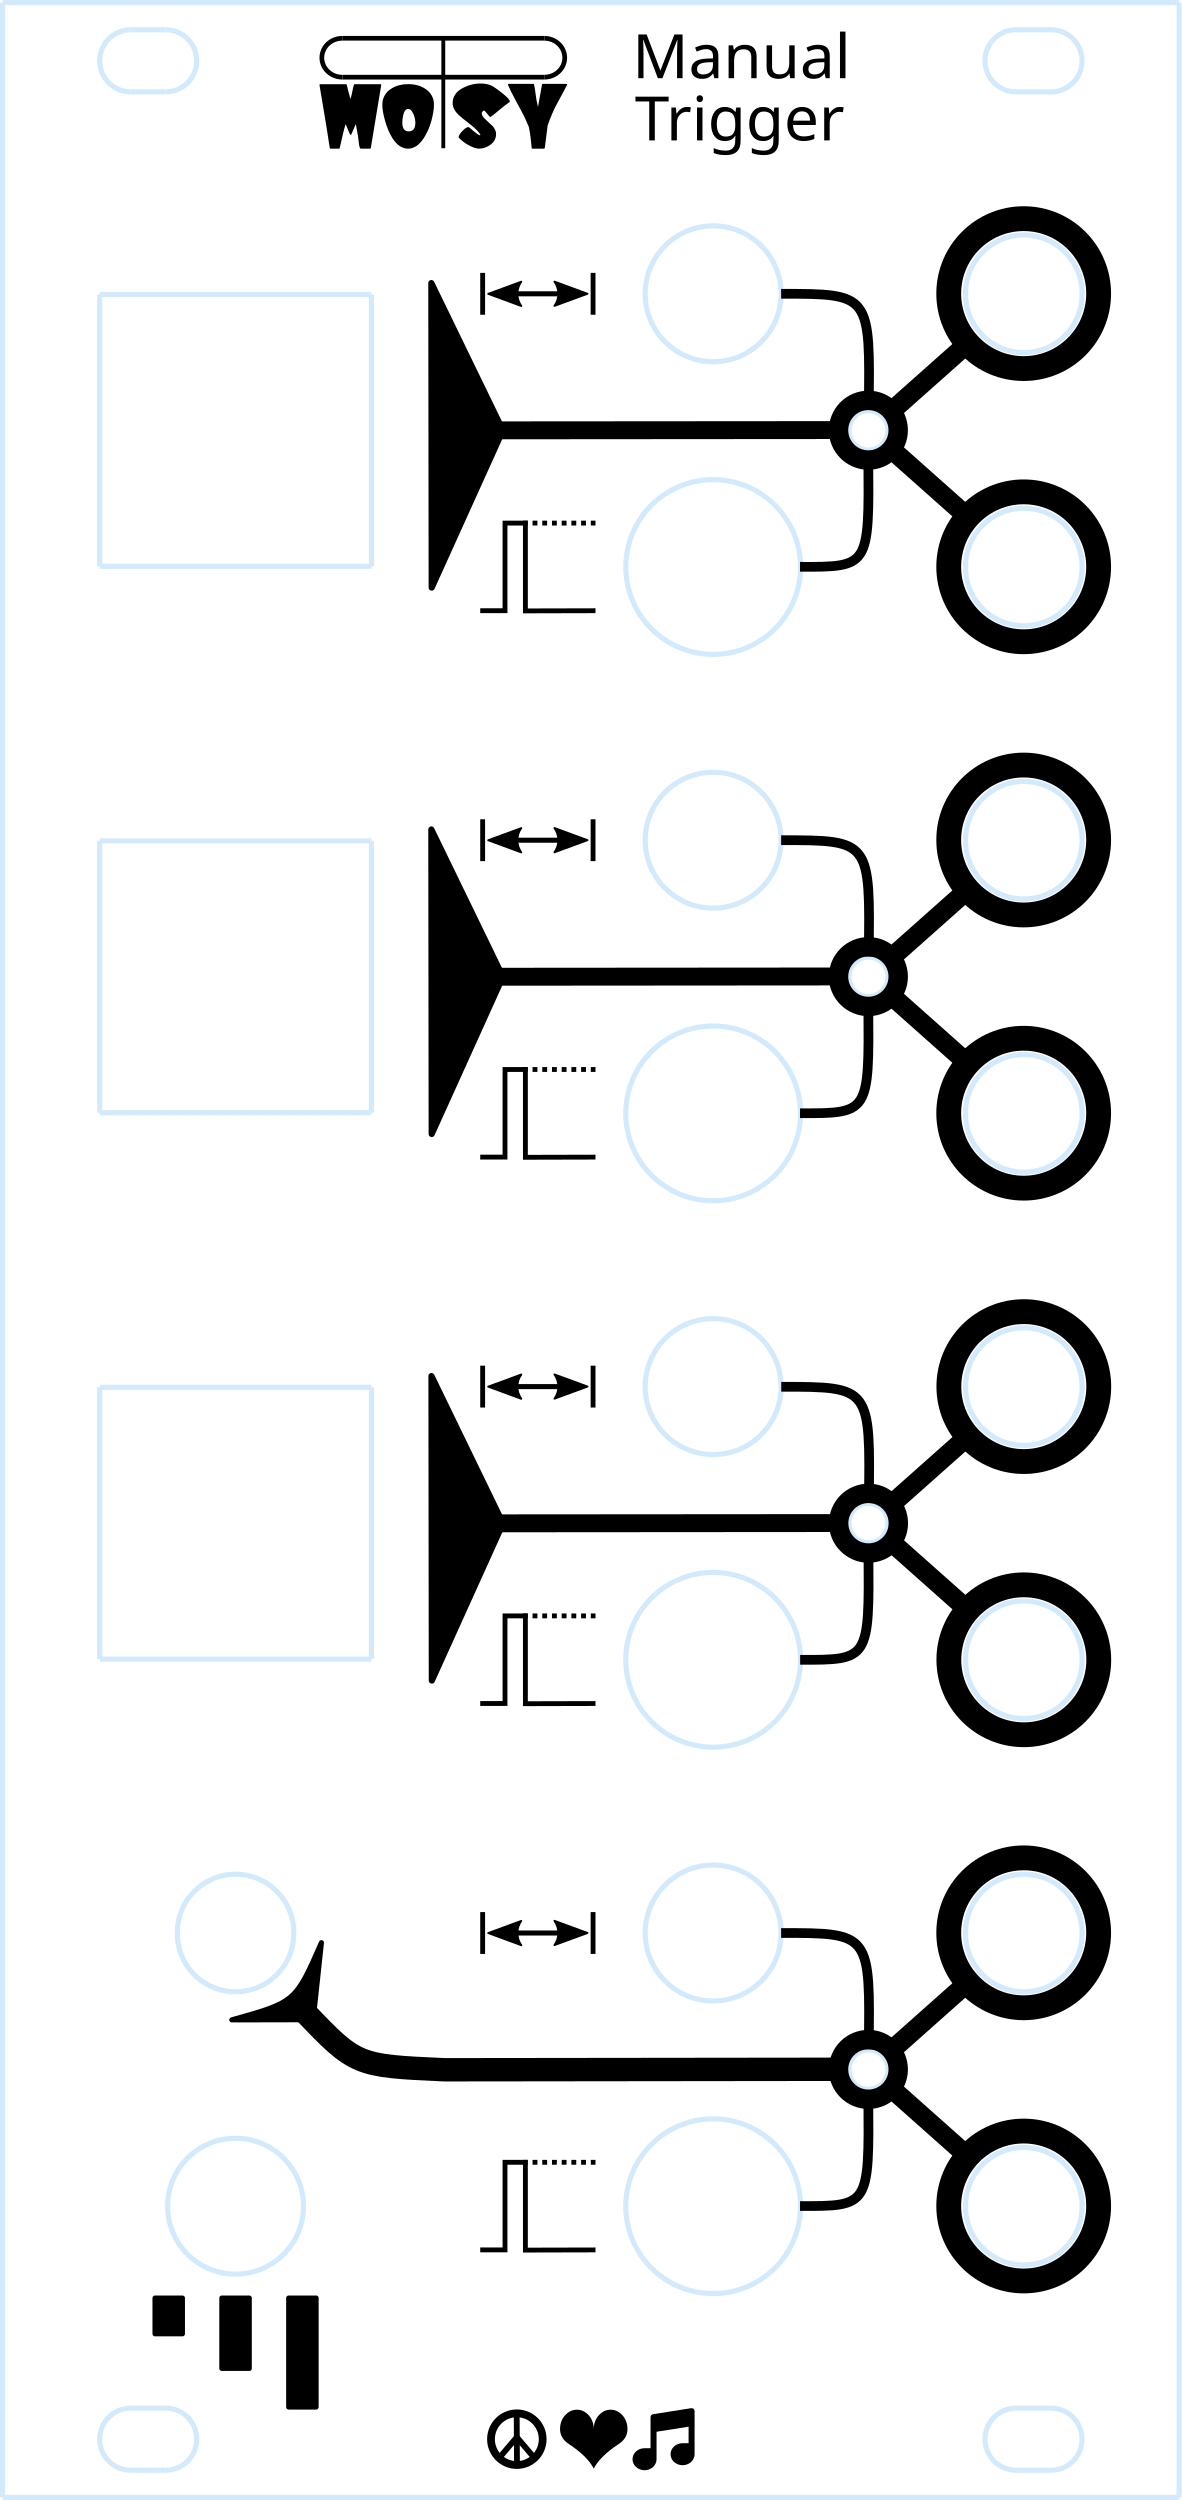
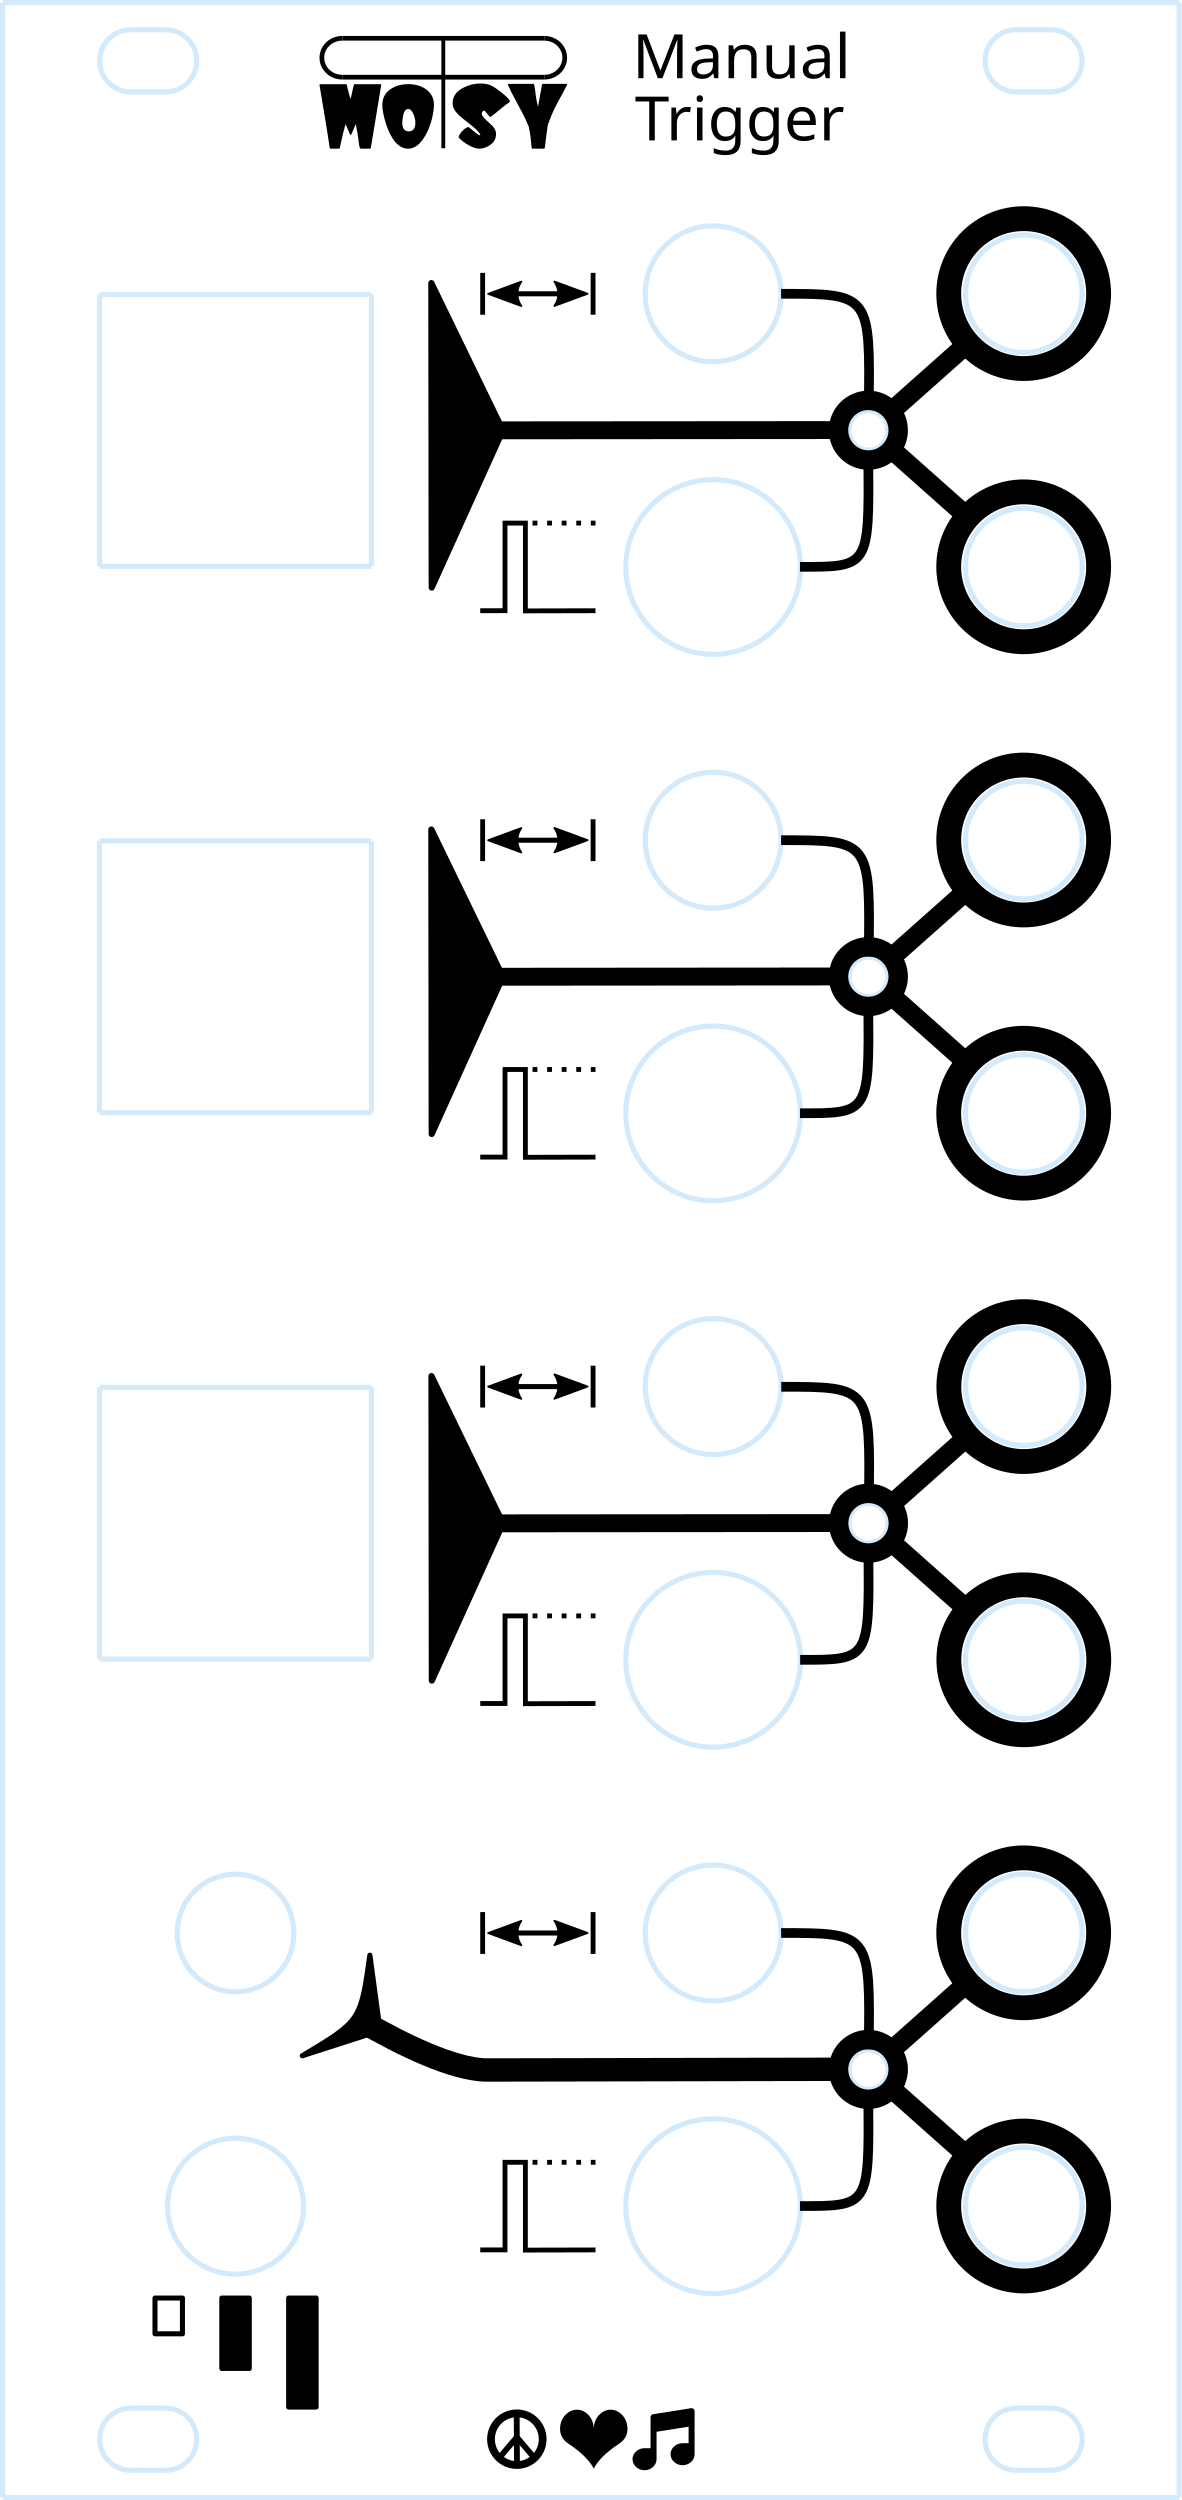
<svg xmlns="http://www.w3.org/2000/svg" viewBox="0 0 230.039 486.669" width="230.039" height="486.669" version="1.1" id="svg132">
  <defs id="defs14">
    <marker style="overflow:visible;" id="marker2998" refX="0.0" refY="0.0" orient="auto">
      <path transform="scale(0.6) rotate(180) translate(0,0)" d="M 8.719,4.034 L -2.207,0.016 L 8.719,-4.002 C 6.973,-1.63 6.983,1.616 8.719,4.034 z " style="fill-rule:evenodd;stroke-width:0.625;stroke-linejoin:round;stroke:#000000;stroke-opacity:1;fill:#000000;fill-opacity:1" id="path2996" />
    </marker>
    <marker style="overflow:visible" id="marker2988" refX="0.0" refY="0.0" orient="auto">
      <path transform="scale(0.6) translate(0,0)" d="M 8.719,4.034 L -2.207,0.016 L 8.719,-4.002 C 6.973,-1.63 6.983,1.616 8.719,4.034 z " style="fill-rule:evenodd;stroke-width:0.625;stroke-linejoin:round;stroke:#000000;stroke-opacity:1;fill:#000000;fill-opacity:1" id="path2986" />
    </marker>
    <marker style="overflow:visible;" id="marker2868" refX="0.0" refY="0.0" orient="auto">
      <path transform="scale(0.6) rotate(180) translate(0,0)" d="M 8.719,4.034 L -2.207,0.016 L 8.719,-4.002 C 6.973,-1.63 6.983,1.616 8.719,4.034 z " style="fill-rule:evenodd;stroke-width:0.625;stroke-linejoin:round;stroke:#000000;stroke-opacity:1;fill:#000000;fill-opacity:1" id="path2866" />
    </marker>
    <marker style="overflow:visible" id="marker2858" refX="0.0" refY="0.0" orient="auto">
      <path transform="scale(0.6) translate(0,0)" d="M 8.719,4.034 L -2.207,0.016 L 8.719,-4.002 C 6.973,-1.63 6.983,1.616 8.719,4.034 z " style="fill-rule:evenodd;stroke-width:0.625;stroke-linejoin:round;stroke:#000000;stroke-opacity:1;fill:#000000;fill-opacity:1" id="path2856" />
    </marker>
    <marker style="overflow:visible;" id="marker2758" refX="0.0" refY="0.0" orient="auto">
      <path transform="scale(0.6) rotate(180) translate(0,0)" d="M 8.719,4.034 L -2.207,0.016 L 8.719,-4.002 C 6.973,-1.63 6.983,1.616 8.719,4.034 z " style="fill-rule:evenodd;stroke-width:0.625;stroke-linejoin:round;stroke:#000000;stroke-opacity:1;fill:#000000;fill-opacity:1" id="path2756" />
    </marker>
    <marker style="overflow:visible" id="marker2748" refX="0.0" refY="0.0" orient="auto">
      <path transform="scale(0.6) translate(0,0)" d="M 8.719,4.034 L -2.207,0.016 L 8.719,-4.002 C 6.973,-1.63 6.983,1.616 8.719,4.034 z " style="fill-rule:evenodd;stroke-width:0.625;stroke-linejoin:round;stroke:#000000;stroke-opacity:1;fill:#000000;fill-opacity:1" id="path2746" />
    </marker>
    <marker style="overflow:visible;" id="Arrow2Mend" refX="0.0" refY="0.0" orient="auto">
      <path transform="scale(0.6) rotate(180) translate(0,0)" d="M 8.719,4.034 L -2.207,0.016 L 8.719,-4.002 C 6.973,-1.63 6.983,1.616 8.719,4.034 z " style="fill-rule:evenodd;stroke-width:0.625;stroke-linejoin:round;stroke:#000000;stroke-opacity:1;fill:#000000;fill-opacity:1" id="path2169" />
    </marker>
    <marker style="overflow:visible" id="Arrow2Mstart" refX="0.0" refY="0.0" orient="auto">
      <path transform="scale(0.6) translate(0,0)" d="M 8.719,4.034 L -2.207,0.016 L 8.719,-4.002 C 6.973,-1.63 6.983,1.616 8.719,4.034 z " style="fill-rule:evenodd;stroke-width:0.625;stroke-linejoin:round;stroke:#000000;stroke-opacity:1;fill:#000000;fill-opacity:1" id="path2166" />
    </marker>
    <marker style="overflow:visible;" id="Arrow1Lend" refX="0.0" refY="0.0" orient="auto">
      <path transform="scale(0.8) rotate(180) translate(12.5,0)" style="fill-rule:evenodd;stroke:#000000;stroke-width:1pt;stroke-opacity:1;fill:#000000;fill-opacity:1" d="M 0.0,0.0 L 5.0,-5.0 L -12.5,0.0 L 5.0,5.0 L 0.0,0.0 z " id="path2145" />
    </marker>
    <marker style="overflow:visible" id="Arrow2Lstart" refX="0.0" refY="0.0" orient="auto">
      <path transform="scale(1.1) translate(1,0)" d="M 8.719,4.034 L -2.207,0.016 L 8.719,-4.002 C 6.973,-1.63 6.983,1.616 8.719,4.034 z " style="fill-rule:evenodd;stroke-width:0.625;stroke-linejoin:round;stroke:#000000;stroke-opacity:1;fill:#000000;fill-opacity:1" id="path2160" />
    </marker>
    <marker id="DistanceX" orient="auto" refX="0" refY="0" style="overflow:visible">
      <path d="M 3,-3 -3,3 M 0,-5 V 5" style="stroke:#000000;stroke-width:0.5" id="path2" />
    </marker>
    <pattern id="Hatch" patternUnits="userSpaceOnUse" width="8" height="8" x="0" y="0">
      <path d="M8 4 l-4,4" stroke="#000000" stroke-width="0.25" linecap="square" id="path5" />
      <path d="M6 2 l-4,4" stroke="#000000" stroke-width="0.25" linecap="square" id="path7" />
      <path d="M4 0 l-4,4" stroke="#000000" stroke-width="0.25" linecap="square" id="path9" />
    </pattern>
    <symbol id="*MODEL_SPACE" />
    <symbol id="*PAPER_SPACE" />
  </defs>
  <g id="g128" transform="translate(0.5,-636.3504)" style="display:inline">
    <path d="M 0,1122.52 H 229.039" style="fill:none;stroke:#d2eafc;stroke-opacity:1" id="path20" />
    <path d="M 229.039,1122.52 V 636.85" style="fill:none;stroke:#d2eafc;stroke-opacity:1" id="path22" />
    <path d="M 229.039,636.85 H 0" style="fill:none;stroke:#d2eafc;stroke-opacity:1" id="path24" />
    <path d="M 0,636.85 V 1122.52" style="fill:none;stroke:#d2eafc;stroke-opacity:1" id="path26" />
    <g id="g3407">
      <path d="m 24.945,1105.134 a 6.047,6.047 0 0 0 0,12.094" style="fill:none;stroke:#d2eafc;stroke-opacity:1" id="path28" />
      <path d="m 24.945,1117.228 h 6.803" style="fill:none;stroke:#d2eafc;stroke-opacity:1" id="path30" />
      <path d="m 31.748,1117.228 a 6.047,6.047 0 0 0 0,-12.094" style="fill:none;stroke:#d2eafc;stroke-opacity:1" id="path32" />
      <path d="m 24.945,1105.134 h 6.803" style="fill:none;stroke:#d2eafc;stroke-opacity:1" id="path34" />
    </g>
    <g id="g3395">
      <path d="m 197.291,642.142 a 6.047,6.047 0 0 0 0,12.094" style="fill:none;stroke:#d2eafc;stroke-opacity:1" id="path36" />
      <path d="m 197.291,654.236 h 6.803" style="fill:none;stroke:#d2eafc;stroke-opacity:1" id="path38" />
      <path d="m 204.094,654.236 a 6.047,6.047 0 0 0 0,-12.094" style="fill:none;stroke:#d2eafc;stroke-opacity:1" id="path40" />
      <path d="m 197.291,642.142 h 6.803" style="fill:none;stroke:#d2eafc;stroke-opacity:1" id="path42" />
    </g>
    <g id="g3401">
      <path d="m 197.291,1105.134 a 6.047,6.047 0 0 0 0,12.094" style="fill:none;stroke:#d2eafc;stroke-opacity:1" id="path44" />
      <path d="m 197.291,1117.228 h 6.803" style="fill:none;stroke:#d2eafc;stroke-opacity:1" id="path46" />
      <path d="m 204.094,1117.228 a 6.047,6.047 0 0 0 0,-12.094" style="fill:none;stroke:#d2eafc;stroke-opacity:1" id="path48" />
      <path d="m 197.291,1105.134 h 6.803" style="fill:none;stroke:#d2eafc;stroke-opacity:1" id="path50" />
    </g>
    <g id="g3389">
      <path d="m 24.945,642.142 a 6.047,6.047 0 0 0 0,12.094" style="fill:none;stroke:#d2eafc;stroke-opacity:1" id="path52" />
      <path d="m 24.945,654.236 h 6.803" style="fill:none;stroke:#d2eafc;stroke-opacity:1" id="path54" />
      <path d="m 31.748,654.236 a 6.047,6.047 0 0 0 0,-12.094" style="fill:none;stroke:#d2eafc;stroke-opacity:1" id="path56" />
      <path d="m 24.945,642.142 h 6.803" style="fill:none;stroke:#d2eafc;stroke-opacity:1" id="path58" />
    </g>
    <g id="g1855" style="stroke:#d2eafc;stroke-opacity:1">
      <path d="M 18.898,693.679 H 71.811" style="fill:none;stroke:#d2eafc;stroke-opacity:1" id="path60" />
      <path d="m 71.811,693.679 v 52.912" style="fill:none;stroke:#d2eafc;stroke-opacity:1" id="path62" />
      <path d="M 71.811,746.592 H 18.898" style="fill:none;stroke:#d2eafc;stroke-opacity:1" id="path64" />
      <path d="M 18.898,746.592 V 693.679" style="fill:none;stroke:#d2eafc;stroke-opacity:1" id="path66" />
    </g>
    <g id="g1861" style="stroke:#d2eafc;stroke-opacity:1">
      <path d="M 18.898,800.045 H 71.811" style="fill:none;stroke:#d2eafc;stroke-opacity:1" id="path68" />
      <path d="m 71.811,800.045 v 52.913" style="fill:none;stroke:#d2eafc;stroke-opacity:1" id="path70" />
      <path d="M 71.811,852.958 H 18.898" style="fill:none;stroke:#d2eafc;stroke-opacity:1" id="path72" />
      <path d="M 18.898,852.958 V 800.045" style="fill:none;stroke:#d2eafc;stroke-opacity:1" id="path74" />
    </g>
    <g id="g1867" style="stroke:#d2eafc;stroke-opacity:1">
      <path d="M 18.898,906.412 H 71.811" style="fill:none;stroke:#d2eafc;stroke-opacity:1" id="path76" />
      <path d="m 71.811,906.412 v 52.913" style="fill:none;stroke:#d2eafc;stroke-opacity:1" id="path78" />
      <path d="M 71.811,959.325 H 18.898" style="fill:none;stroke:#d2eafc;stroke-opacity:1" id="path80" />
      <path d="M 18.898,959.325 V 906.412" style="fill:none;stroke:#d2eafc;stroke-opacity:1" id="path82" />
    </g>
    <path d="m 210.142,693.543 a 11.339,11.339 0 1 0 -22.677,0 11.339,11.339 0 1 0 22.677,0 z" style="fill:none;stroke:#d2eafc;stroke-opacity:1" id="path84" />
    <path d="m 210.142,746.727 a 11.339,11.339 0 1 0 -22.677,0 11.339,11.339 0 1 0 22.677,0 z" style="fill:none;stroke:#d2eafc;stroke-opacity:1" id="path86" />
    <path d="m 210.142,799.91 a 11.339,11.339 0 1 0 -22.677,0 11.339,11.339 0 1 0 22.677,0 z" style="fill:none;stroke:#d2eafc;stroke-opacity:1" id="path88" />
    <path d="m 210.142,853.093 a 11.339,11.339 0 1 0 -22.677,0 11.339,11.339 0 1 0 22.677,0 z" style="fill:none;stroke:#d2eafc;stroke-opacity:1" id="path90" />
    <path d="m 210.142,906.277 a 11.339,11.339 0 1 0 -22.677,0 11.339,11.339 0 1 0 22.677,0 z" style="fill:none;stroke:#d2eafc;stroke-opacity:1" id="path92" />
    <path d="m 210.142,959.46 a 11.339,11.339 0 1 0 -22.677,0 11.339,11.339 0 1 0 22.677,0 z" style="fill:none;stroke:#d2eafc;stroke-opacity:1" id="path94" />
    <path d="m 210.142,1012.644 a 11.339,11.339 0 1 0 -22.677,0 11.339,11.339 0 1 0 22.677,0 z" style="fill:none;stroke:#d2eafc;stroke-opacity:1" id="path96" />
    <path d="m 210.142,1065.827 a 11.339,11.339 0 1 0 -22.677,0 11.339,11.339 0 1 0 22.677,0 z" style="fill:none;stroke:#d2eafc;stroke-opacity:1" id="path98" />
    <path d="m 151.559,693.543 a 13.228,13.228 0 1 0 -26.457,0 13.228,13.228 0 1 0 26.457,0 z" style="fill:none;stroke:#d2eafc;stroke-opacity:1" id="path100" />
    <path d="m 155.339,746.727 a 17.008,17.008 0 1 0 -34.016,0 17.008,17.008 0 1 0 34.016,0 z" style="fill:none;stroke:#d2eafc;stroke-opacity:1" id="path102" />
    <path d="m 151.559,799.91 a 13.228,13.228 0 1 0 -26.457,0 13.228,13.228 0 1 0 26.457,0 z" style="fill:none;stroke:#d2eafc;stroke-opacity:1" id="path104" />
    <path d="m 155.339,853.093 a 17.008,17.008 0 1 0 -34.016,0 17.008,17.008 0 1 0 34.016,0 z" style="fill:none;stroke:#d2eafc;stroke-opacity:1" id="path106" />
    <path d="m 151.559,906.277 a 13.228,13.228 0 1 0 -26.457,0 13.228,13.228 0 1 0 26.457,0 z" style="fill:none;stroke:#d2eafc;stroke-opacity:1" id="path108" />
    <path d="m 155.339,959.46 a 17.008,17.008 0 1 0 -34.016,0 17.008,17.008 0 1 0 34.016,0 z" style="fill:none;stroke:#d2eafc;stroke-opacity:1" id="path110" />
    <path d="m 155.339,1065.827 a 17.008,17.008 0 1 0 -34.016,0 17.008,17.008 0 1 0 34.016,0 z" style="fill:none;stroke:#d2eafc;stroke-opacity:1" id="path112" />
    <path d="m 151.559,1012.644 a 13.228,13.228 0 1 0 -26.457,0 13.228,13.228 0 1 0 26.457,0 z" style="fill:none;stroke:#d2eafc;stroke-opacity:1" id="path114" />
    <path d="m 56.693,1012.644 a 11.339,11.339 0 1 0 -22.677,0 11.339,11.339 0 1 0 22.677,0 z" style="fill:none;stroke:#d2eafc;stroke-opacity:1" id="path116" />
    <path d="m 58.583,1065.827 a 13.228,13.228 0 1 0 -26.457,0 13.228,13.228 0 1 0 26.457,0 z" style="fill:none;stroke:#d2eafc;stroke-opacity:1" id="path118" />
    <path d="m 172.346,720.136 a 3.78,3.78 0 1 0 -7.559,0 3.78,3.78 0 1 0 7.559,0 z" style="fill:none;stroke:#d2eafc;stroke-opacity:1" id="path120" />
    <path d="m 172.346,826.502 a 3.78,3.78 0 1 0 -7.559,0 3.78,3.78 0 1 0 7.559,0 z" style="fill:none;stroke:#d2eafc;stroke-opacity:1" id="path122" />
    <path d="m 172.346,932.868 a 3.78,3.78 0 1 0 -7.559,0 3.78,3.78 0 1 0 7.559,0 z" style="fill:none;stroke:#d2eafc;stroke-opacity:1" id="path124" />
    <path d="m 172.346,1039.235 a 3.78,3.78 0 1 0 -7.559,0 3.78,3.78 0 1 0 7.559,0 z" style="fill:none;stroke:#d2eafc;stroke-opacity:1" id="path126" />
    <g id="layer1-2" transform="matrix(3.779528,0,0,3.779528,-23.20272,904.7383)">
      <text xml:space="preserve" style="font-style:normal;font-weight:normal;font-size:10.583px;line-height:1.25;font-family:sans-serif;fill:#000000;fill-opacity:1;stroke:none;stroke-width:0.265" x="82.585" y="53.778" id="text839">
        <tspan id="tspan837" x="82.585" y="53.778" style="stroke-width:0.265" />
      </text>
      <g id="g920" transform="matrix(0.48519,0,0,0.48519,15.95229,28.15969)">
        <g id="g870" transform="matrix(0.6464733,0,0,0.6464733,10.81271,18.36909)" style="stroke-width:1.275;stroke-miterlimit:4;stroke-dasharray:none">
          <path d="m 49.066,60.788 q -1.014,-2.013 -4.1,-4.052 -1.436,-0.952 -1.436,-2.451 0,-0.632 0.2,-1.213 0.207,-0.581 0.614,-1.036 0.392,-0.438 0.903,-0.691 0.481,-0.236 1.051,-0.236 0.57,0 1.051,0.236 0.503,0.244 0.903,0.691 0.392,0.438 0.6,1.019 0.215,0.573 0.215,1.23 0,-0.657 0.207,-1.23 0.215,-0.581 0.607,-1.019 0.4,-0.446 0.903,-0.691 0.481,-0.236 1.051,-0.236 0.57,0 1.051,0.236 0.511,0.253 0.903,0.691 0.407,0.455 0.607,1.036 0.207,0.581 0.207,1.213 0,1.516 -1.436,2.451 -3.086,2.038 -4.1,4.052 z" style="font-style:normal;font-weight:normal;font-size:10.583px;line-height:1.25;font-family:sans-serif;fill:#000000;fill-opacity:1;stroke:none;stroke-width:1.275;stroke-miterlimit:4;stroke-dasharray:none" id="path875" />
          <g id="g848" style="fill:#000000;stroke-width:64.059;stroke-miterlimit:4;stroke-dasharray:none" transform="matrix(0.01990755,0,0,0.01990755,55.43185,50.85277)">
            <g id="g846" style="stroke-width:64.059;stroke-miterlimit:4;stroke-dasharray:none">
              <path d="M 503.319,5.939 C 497.813,1.234 490.536,-0.828 483.361,0.304 L 169.555,49.852 c -12.04,1.901 -20.909,12.28 -20.909,24.47 v 99.097 156.903 H 99.097 C 44.455,330.323 0,371.073 0,421.161 0,471.25 44.455,512 99.097,512 c 54.642,0 99.097,-40.75 99.097,-90.839 V 355.096 194.588 l 264.258,-41.725 v 136.169 h -49.548 c -54.642,0 -99.097,40.75 -99.097,90.839 0,50.089 44.455,90.839 99.097,90.839 54.642,0 99.096,-40.751 99.096,-90.839 V 313.806 123.871 24.774 c 0,-7.245 -3.173,-14.128 -8.681,-18.835 z" id="path844" style="stroke-width:64.059;stroke-miterlimit:4;stroke-dasharray:none" />
            </g>
          </g>
          <g id="g858" transform="matrix(1.036722,0,0,1.036722,13.85588,-1.916916)">
            <ellipse style="opacity:1;fill:none;fill-opacity:0.996;stroke:#000000;stroke-width:1.23;stroke-linejoin:round;stroke-miterlimit:4;stroke-dasharray:none;stroke-opacity:1" id="path840" cx="21.779" cy="55.816" rx="4.093" ry="4.093" />
            <path style="fill:none;stroke:#000000;stroke-width:0.923;stroke-linecap:butt;stroke-linejoin:miter;stroke-miterlimit:4;stroke-dasharray:none;stroke-opacity:1" d="m 21.758,52.094 0.041,7.491" id="path842" />
            <path style="fill:none;stroke:#000000;stroke-width:0.923;stroke-linecap:butt;stroke-linejoin:miter;stroke-miterlimit:4;stroke-dasharray:none;stroke-opacity:1" d="M 24.398,58.596 21.728,55.45" id="path845" />
            <path style="fill:none;stroke:#000000;stroke-width:0.923;stroke-linecap:butt;stroke-linejoin:miter;stroke-miterlimit:4;stroke-dasharray:none;stroke-opacity:1" d="m 19.131,58.617 2.686,-3.165" id="path847" />
          </g>
        </g>
      </g>
    </g>
  </g>
  <g id="layer1" style="display:inline">
    <g id="g2031">
      <path style="display:inline;fill:none;stroke:#000000;stroke-width:3.485px;stroke-linecap:butt;stroke-linejoin:miter;stroke-opacity:1" d="m 93.912,296.546 69.271,-0.056" id="path1938" />
      <path style="fill:#000000;fill-opacity:1;stroke:#000000;stroke-width:1.202px;stroke-linecap:butt;stroke-linejoin:round;stroke-opacity:1;paint-order:markers fill stroke" d="m 83.995,267.879 0.07,59.271 13.847,-30.605 z" id="path1940" />
      <path style="fill:none;stroke:#000000;stroke-width:3.78;stroke-linecap:butt;stroke-linejoin:miter;stroke-miterlimit:4;stroke-dasharray:none;stroke-opacity:1" d="m 173.473,292.886 14.985,-13.32" id="path1942" />
      <ellipse style="display:inline;fill:none;stroke:#000000;stroke-width:4.834;stroke-linejoin:round;stroke-miterlimit:4;stroke-dasharray:none;stroke-opacity:1" id="ellipse1944" cx="199.303" cy="269.925" rx="14.591" ry="14.591" />
      <path style="fill:none;stroke:#000000;stroke-width:3.78;stroke-linecap:butt;stroke-linejoin:miter;stroke-miterlimit:4;stroke-dasharray:none;stroke-opacity:1" d="m 173.473,300.148 14.985,13.32" id="path1946" />
      <ellipse style="display:inline;fill:none;stroke:#000000;stroke-width:4.834;stroke-linejoin:round;stroke-miterlimit:4;stroke-dasharray:none;stroke-opacity:1" id="ellipse1948" cx="199.303" cy="-323.108" rx="14.591" ry="14.591" transform="scale(1,-1)" />
      <ellipse style="display:inline;fill:none;stroke:#000000;stroke-width:3.78;stroke-linejoin:round;stroke-miterlimit:4;stroke-dasharray:none;stroke-opacity:1" id="ellipse2016" cx="169.067" cy="296.518" rx="5.809" ry="5.809" />
      <path style="fill:none;stroke:#000000;stroke-width:1.89;stroke-linecap:butt;stroke-linejoin:miter;stroke-miterlimit:4;stroke-dasharray:none;stroke-opacity:1" d="m 155.761,323.111 c 13.425,0.048 13.463,0.017 13.303,-20.854" id="path2018" />
      <path style="fill:none;stroke:#000000;stroke-width:1.89;stroke-linecap:butt;stroke-linejoin:miter;stroke-miterlimit:4;stroke-dasharray:none;stroke-opacity:1" d="m 152.084,269.963 c 17.389,-0.011 17.376,0.02 17.044,22.625" id="path2020" />
    </g>
    <g id="g2042">
      <ellipse style="display:inline;fill:none;stroke:#000000;stroke-width:3.78;stroke-linejoin:round;stroke-miterlimit:4;stroke-dasharray:none;stroke-opacity:1" id="ellipse1972" cx="169.042" cy="402.848" rx="5.809" ry="5.809" />
-       <path style="display:inline;fill:none;stroke:#000000;stroke-width:4.552px;stroke-linecap:butt;stroke-linejoin:miter;stroke-opacity:1" d="m 56.486,388.451 2.716,3.106 c 10.108,10.555 10.17,10.587 27.298,11.361 l 76.678,-0.097" id="path1974" />
+       <path style="display:inline;fill:none;stroke:#000000;stroke-width:4.552px;stroke-linecap:butt;stroke-linejoin:miter;stroke-opacity:1" d="m 69.913,393.165 c 8.869,5.18 18.181,9.513 24.436,9.796 l 68.829,-0.14" id="path1974" />
      <path style="fill:none;stroke:#000000;stroke-width:3.78;stroke-linecap:butt;stroke-linejoin:miter;stroke-miterlimit:4;stroke-dasharray:none;stroke-opacity:1" d="m 173.448,399.216 14.985,-13.32" id="path1978" />
      <ellipse style="display:inline;fill:none;stroke:#000000;stroke-width:4.834;stroke-linejoin:round;stroke-miterlimit:4;stroke-dasharray:none;stroke-opacity:1" id="ellipse1980" cx="199.278" cy="376.256" rx="14.591" ry="14.591" />
      <path style="fill:none;stroke:#000000;stroke-width:3.78;stroke-linecap:butt;stroke-linejoin:miter;stroke-miterlimit:4;stroke-dasharray:none;stroke-opacity:1" d="m 173.448,406.478 14.985,13.32" id="path1982" />
      <ellipse style="display:inline;fill:none;stroke:#000000;stroke-width:4.834;stroke-linejoin:round;stroke-miterlimit:4;stroke-dasharray:none;stroke-opacity:1" id="ellipse1984" cx="199.278" cy="-429.439" rx="14.591" ry="14.591" transform="scale(1,-1)" />
      <path style="fill:none;stroke:#000000;stroke-width:1.89;stroke-linecap:butt;stroke-linejoin:miter;stroke-miterlimit:4;stroke-dasharray:none;stroke-opacity:1" d="m 155.737,429.442 c 13.425,0.048 13.463,0.017 13.303,-20.854" id="path1990" />
-       <path style="fill:#000000;fill-opacity:1;stroke:#000000;stroke-width:1px;stroke-linecap:butt;stroke-linejoin:round;stroke-opacity:1" d="m 45.132,393.201 c 12.382,-3.473 12.382,-3.473 17.437,-15.019 l -1.611,14.983 z" id="path1999" />
+       <path style="fill:#000000;fill-opacity:1;stroke:#000000;stroke-width:1px;stroke-linecap:butt;stroke-linejoin:round;stroke-opacity:1" d="m 58.85,400.188 c 11.363,-6.801 11.381,-6.8 13.15,-19.574 l 1.995,14.693 z" id="path1999" />
      <path style="fill:none;stroke:#000000;stroke-width:1.89;stroke-linecap:butt;stroke-linejoin:miter;stroke-opacity:1;stroke-miterlimit:4;stroke-dasharray:none" d="m 152.059,376.293 c 17.389,-0.011 17.376,0.02 17.044,22.625" id="path2003" />
    </g>
    <g id="g2062" transform="translate(-0.02482,-106.4029)">
      <path style="display:inline;fill:none;stroke:#000000;stroke-width:3.485px;stroke-linecap:butt;stroke-linejoin:miter;stroke-opacity:1" d="m 93.912,296.546 69.271,-0.056" id="path2044" />
      <path style="fill:#000000;fill-opacity:1;stroke:#000000;stroke-width:1.202px;stroke-linecap:butt;stroke-linejoin:round;stroke-opacity:1;paint-order:markers fill stroke" d="m 83.995,267.879 0.07,59.271 13.847,-30.605 z" id="path2046" />
      <path style="fill:none;stroke:#000000;stroke-width:3.78;stroke-linecap:butt;stroke-linejoin:miter;stroke-miterlimit:4;stroke-dasharray:none;stroke-opacity:1" d="m 173.473,292.886 14.985,-13.32" id="path2048" />
      <ellipse style="display:inline;fill:none;stroke:#000000;stroke-width:4.834;stroke-linejoin:round;stroke-miterlimit:4;stroke-dasharray:none;stroke-opacity:1" id="ellipse2050" cx="199.303" cy="269.925" rx="14.591" ry="14.591" />
      <path style="fill:none;stroke:#000000;stroke-width:3.78;stroke-linecap:butt;stroke-linejoin:miter;stroke-miterlimit:4;stroke-dasharray:none;stroke-opacity:1" d="m 173.473,300.148 14.985,13.32" id="path2052" />
      <ellipse style="display:inline;fill:none;stroke:#000000;stroke-width:4.834;stroke-linejoin:round;stroke-miterlimit:4;stroke-dasharray:none;stroke-opacity:1" id="ellipse2054" cx="199.303" cy="-323.108" rx="14.591" ry="14.591" transform="scale(1,-1)" />
      <ellipse style="display:inline;fill:none;stroke:#000000;stroke-width:3.78;stroke-linejoin:round;stroke-miterlimit:4;stroke-dasharray:none;stroke-opacity:1" id="ellipse2056" cx="169.067" cy="296.518" rx="5.809" ry="5.809" />
      <path style="fill:none;stroke:#000000;stroke-width:1.89;stroke-linecap:butt;stroke-linejoin:miter;stroke-miterlimit:4;stroke-dasharray:none;stroke-opacity:1" d="m 155.761,323.111 c 13.425,0.048 13.463,0.017 13.303,-20.854" id="path2058" />
      <path style="fill:none;stroke:#000000;stroke-width:1.89;stroke-linecap:butt;stroke-linejoin:miter;stroke-miterlimit:4;stroke-dasharray:none;stroke-opacity:1" d="m 152.084,269.963 c 17.389,-0.011 17.376,0.02 17.044,22.625" id="path2060" />
    </g>
    <g id="g2082" transform="translate(-0.02482,-212.7697)">
      <path style="display:inline;fill:none;stroke:#000000;stroke-width:3.485px;stroke-linecap:butt;stroke-linejoin:miter;stroke-opacity:1" d="m 93.912,296.546 69.271,-0.056" id="path2064" />
      <path style="fill:#000000;fill-opacity:1;stroke:#000000;stroke-width:1.202px;stroke-linecap:butt;stroke-linejoin:round;stroke-opacity:1;paint-order:markers fill stroke" d="m 83.995,267.879 0.07,59.271 13.847,-30.605 z" id="path2066" />
      <path style="fill:none;stroke:#000000;stroke-width:3.78;stroke-linecap:butt;stroke-linejoin:miter;stroke-miterlimit:4;stroke-dasharray:none;stroke-opacity:1" d="m 173.473,292.886 14.985,-13.32" id="path2068" />
      <ellipse style="display:inline;fill:none;stroke:#000000;stroke-width:4.834;stroke-linejoin:round;stroke-miterlimit:4;stroke-dasharray:none;stroke-opacity:1" id="ellipse2070" cx="199.303" cy="269.925" rx="14.591" ry="14.591" />
      <path style="fill:none;stroke:#000000;stroke-width:3.78;stroke-linecap:butt;stroke-linejoin:miter;stroke-miterlimit:4;stroke-dasharray:none;stroke-opacity:1" d="m 173.473,300.148 14.985,13.32" id="path2072" />
      <ellipse style="display:inline;fill:none;stroke:#000000;stroke-width:4.834;stroke-linejoin:round;stroke-miterlimit:4;stroke-dasharray:none;stroke-opacity:1" id="ellipse2074" cx="199.303" cy="-323.108" rx="14.591" ry="14.591" transform="scale(1,-1)" />
      <ellipse style="display:inline;fill:none;stroke:#000000;stroke-width:3.78;stroke-linejoin:round;stroke-miterlimit:4;stroke-dasharray:none;stroke-opacity:1" id="ellipse2076" cx="169.067" cy="296.518" rx="5.809" ry="5.809" />
      <path style="fill:none;stroke:#000000;stroke-width:1.89;stroke-linecap:butt;stroke-linejoin:miter;stroke-miterlimit:4;stroke-dasharray:none;stroke-opacity:1" d="m 155.761,323.111 c 13.425,0.048 13.463,0.017 13.303,-20.854" id="path2078" />
      <path style="fill:none;stroke:#000000;stroke-width:1.89;stroke-linecap:butt;stroke-linejoin:miter;stroke-miterlimit:4;stroke-dasharray:none;stroke-opacity:1" d="m 152.084,269.963 c 17.389,-0.011 17.376,0.02 17.044,22.625" id="path2080" />
    </g>
-     <g id="g2116" transform="translate(-4,-8.524215)">
-       <path style="fill:none;stroke:#000000;stroke-width:0.945;stroke-linecap:butt;stroke-linejoin:miter;stroke-miterlimit:4;stroke-dasharray:none;stroke-opacity:1" d="m 97.485,233.772 h 4.823 v -17.052 h 3.969 v 17.093 l 13.646,-0.035" id="path2106" />
-       <path style="fill:none;stroke:#000000;stroke-width:0.945;stroke-linecap:butt;stroke-linejoin:miter;stroke-miterlimit:4;stroke-dasharray:0.945, 0.945;stroke-dashoffset:0;stroke-opacity:1" d="m 105.782,216.72 h 14.141" id="path2108" />
-     </g>
-     <g id="g2122" transform="translate(-4,97.84228)">
-       <path style="fill:none;stroke:#000000;stroke-width:0.945;stroke-linecap:butt;stroke-linejoin:miter;stroke-miterlimit:4;stroke-dasharray:none;stroke-opacity:1" d="m 97.485,233.772 h 4.823 v -17.052 h 3.969 v 17.093 l 13.646,-0.035" id="path2118" />
-       <path style="fill:none;stroke:#000000;stroke-width:0.945;stroke-linecap:butt;stroke-linejoin:miter;stroke-miterlimit:4;stroke-dasharray:0.945, 0.945;stroke-dashoffset:0;stroke-opacity:1" d="m 105.782,216.72 h 14.141" id="path2120" />
-     </g>
-     <g id="g2128" transform="translate(-4,204.2092)">
-       <path style="fill:none;stroke:#000000;stroke-width:0.945;stroke-linecap:butt;stroke-linejoin:miter;stroke-miterlimit:4;stroke-dasharray:none;stroke-opacity:1" d="m 97.485,233.772 h 4.823 v -17.052 h 3.969 v 17.093 l 13.646,-0.035" id="path2124" />
-       <path style="fill:none;stroke:#000000;stroke-width:0.945;stroke-linecap:butt;stroke-linejoin:miter;stroke-miterlimit:4;stroke-dasharray:0.945, 0.945;stroke-dashoffset:0;stroke-opacity:1" d="m 105.782,216.72 h 14.141" id="path2126" />
-     </g>
    <g id="g2134" transform="translate(-4,-114.8911)">
      <path style="fill:none;stroke:#000000;stroke-width:0.945;stroke-linecap:butt;stroke-linejoin:miter;stroke-miterlimit:4;stroke-dasharray:none;stroke-opacity:1" d="m 97.485,233.772 h 4.823 v -17.052 h 3.969 v 17.093 l 13.646,-0.035" id="path2130" />
-       <path style="fill:none;stroke:#000000;stroke-width:0.945;stroke-linecap:butt;stroke-linejoin:miter;stroke-miterlimit:4;stroke-dasharray:0.945, 0.945;stroke-dashoffset:0;stroke-opacity:1" d="m 105.782,216.72 h 14.141" id="path2132" />
+       <path style="fill:none;stroke:#000000;stroke-width:0.945;stroke-linecap:butt;stroke-linejoin:miter;stroke-miterlimit:4;stroke-dasharray:0.945,1.89;stroke-dashoffset:0.945;stroke-opacity:1" d="m 105.782,216.72 h 14.141" id="path2132" />
    </g>
    <g id="g2676" transform="translate(9.8782539e-7,-80.40991)">
      <path style="fill:none;stroke:#000000;stroke-width:0.945;stroke-linecap:butt;stroke-linejoin:miter;stroke-miterlimit:4;stroke-dasharray:none;stroke-opacity:1" d="m 93.957,133.53 v 8.147" id="path2136" />
      <path style="fill:none;stroke:#000000;stroke-width:0.945;stroke-linecap:butt;stroke-linejoin:miter;stroke-miterlimit:4;stroke-dasharray:none;stroke-opacity:1" d="m 115.451,133.53 v 8.147" id="path2138" />
      <path style="fill:none;stroke:#000000;stroke-width:0.983;stroke-linecap:butt;stroke-linejoin:miter;stroke-miterlimit:4;stroke-dasharray:none;stroke-opacity:1;marker-start:url(#Arrow2Mstart);marker-end:url(#Arrow2Mend)" d="M 96.34,137.604 H 113.068" id="path2140" />
    </g>
    <g id="g2744" transform="translate(9.8782539e-7,25.95695)">
      <path style="fill:none;stroke:#000000;stroke-width:0.945;stroke-linecap:butt;stroke-linejoin:miter;stroke-miterlimit:4;stroke-dasharray:none;stroke-opacity:1" d="m 93.957,133.53 v 8.147" id="path2738" />
      <path style="fill:none;stroke:#000000;stroke-width:0.945;stroke-linecap:butt;stroke-linejoin:miter;stroke-miterlimit:4;stroke-dasharray:none;stroke-opacity:1" d="m 115.451,133.53 v 8.147" id="path2740" />
      <path style="fill:none;stroke:#000000;stroke-width:0.983;stroke-linecap:butt;stroke-linejoin:miter;stroke-miterlimit:4;stroke-dasharray:none;stroke-opacity:1;marker-start:url(#marker2748);marker-end:url(#marker2758)" d="M 96.34,137.604 H 113.068" id="path2742" />
    </g>
    <g id="g2854" transform="translate(9.8782539e-7,132.3234)">
      <path style="fill:none;stroke:#000000;stroke-width:0.945;stroke-linecap:butt;stroke-linejoin:miter;stroke-miterlimit:4;stroke-dasharray:none;stroke-opacity:1" d="m 93.957,133.53 v 8.147" id="path2848" />
      <path style="fill:none;stroke:#000000;stroke-width:0.945;stroke-linecap:butt;stroke-linejoin:miter;stroke-miterlimit:4;stroke-dasharray:none;stroke-opacity:1" d="m 115.451,133.53 v 8.147" id="path2850" />
      <path style="fill:none;stroke:#000000;stroke-width:0.983;stroke-linecap:butt;stroke-linejoin:miter;stroke-miterlimit:4;stroke-dasharray:none;stroke-opacity:1;marker-start:url(#marker2858);marker-end:url(#marker2868)" d="M 96.34,137.604 H 113.068" id="path2852" />
    </g>
    <g id="g2984" transform="translate(9.8782539e-7,238.6903)">
      <path style="fill:none;stroke:#000000;stroke-width:0.945;stroke-linecap:butt;stroke-linejoin:miter;stroke-miterlimit:4;stroke-dasharray:none;stroke-opacity:1" d="m 93.957,133.53 v 8.147" id="path2978" />
      <path style="fill:none;stroke:#000000;stroke-width:0.945;stroke-linecap:butt;stroke-linejoin:miter;stroke-miterlimit:4;stroke-dasharray:none;stroke-opacity:1" d="m 115.451,133.53 v 8.147" id="path2980" />
      <path style="fill:none;stroke:#000000;stroke-width:0.983;stroke-linecap:butt;stroke-linejoin:miter;stroke-miterlimit:4;stroke-dasharray:none;stroke-opacity:1;marker-start:url(#marker2988);marker-end:url(#marker2998)" d="M 96.34,137.604 H 113.068" id="path2982" />
    </g>
    <g id="g3379" transform="matrix(1,0,0,-1,0.7330383,914.375)">
      <rect style="fill:#000000;fill-opacity:1;stroke:#000000;stroke-width:0.983;stroke-linecap:butt;stroke-linejoin:round;stroke-miterlimit:4;stroke-dasharray:none;stroke-dashoffset:0;stroke-opacity:1;paint-order:markers fill stroke" id="rect3368" width="5.345" height="13.704" x="42.449" y="453.317" />
-       <rect style="fill:#000000;fill-opacity:1;stroke:#000000;stroke-width:0.983;stroke-linecap:butt;stroke-linejoin:round;stroke-miterlimit:4;stroke-dasharray:none;stroke-dashoffset:0;stroke-opacity:1;paint-order:markers fill stroke" id="rect3372" width="5.345" height="6.966" x="29.438" y="460.056" />
+       <rect style="fill:none;fill-opacity:1;stroke:#000000;stroke-width:0.983;stroke-linecap:butt;stroke-linejoin:round;stroke-miterlimit:4;stroke-dasharray:none;stroke-dashoffset:0;stroke-opacity:1;paint-order:markers fill stroke" id="rect3372" width="5.345" height="6.966" x="29.438" y="460.056" />
      <rect style="fill:#000000;fill-opacity:1;stroke:#000000;stroke-width:0.983;stroke-linecap:butt;stroke-linejoin:round;stroke-miterlimit:4;stroke-dasharray:none;stroke-dashoffset:0;stroke-opacity:1;paint-order:markers fill stroke" id="rect3374" width="5.345" height="21.221" x="55.46" y="445.801" />
    </g>
    <g id="layer1-3" transform="matrix(0.9639611,0,0,0.9639611,32.24935,-86.5994)">
      <g id="g901" transform="matrix(0.8318831,0,0,0.8318831,9.425725,18.23632)">
        <g aria-label="M" id="text835" style="font-style:normal;font-variant:normal;font-weight:normal;font-stretch:normal;font-size:22.578px;line-height:125%;font-family:Winks;-inkscape-font-specification:'Winks, Normal';font-variant-ligatures:normal;font-variant-caps:normal;font-variant-numeric:normal;font-variant-east-asian:normal;text-align:start;letter-spacing:0px;word-spacing:0px;writing-mode:lr-tb;text-anchor:start;fill:#000000;fill-opacity:1;stroke:none;stroke-width:0.265px;stroke-linecap:butt;stroke-linejoin:miter;stroke-opacity:1">
          <path d="m 34.829,116.172 q 0.176,0.992 0.54,3.01 0.11,0.628 0.198,1.599 0.143,1.378 0.474,1.378 h 2.26 q 0.154,0 0.176,-0.187 l 2.514,-15.214 q 0.044,-0.243 -0.209,-0.243 h -6.251 q -0.132,0 -0.154,0.132 -0.187,0.518 -0.408,1.687 -0.209,1.158 -0.452,1.742 -0.628,-2.183 -0.882,-3.429 -0.044,-0.132 -0.176,-0.132 H 26.219 q -0.243,0 -0.198,0.243 l 1.621,9.712 q 0.617,3.814 0.86,5.501 0.044,0.187 0.209,0.187 h 2.051 q 0.132,0 0.176,-0.187 0.926,-4.311 1.422,-5.777 0.728,1.676 1.025,2.458 0.066,0.165 0.198,0.165 0.11,0 0.176,-0.165 z" style="font-style:normal;font-variant:normal;font-weight:normal;font-stretch:normal;font-size:22.578px;font-family:Winks;-inkscape-font-specification:'Winks, Normal';font-variant-ligatures:normal;font-variant-caps:normal;font-variant-numeric:normal;font-variant-east-asian:normal;stroke-width:0.265px" id="path891" />
        </g>
        <g aria-label="O" id="text835-9" style="font-style:normal;font-variant:normal;font-weight:normal;font-stretch:normal;font-size:22.578px;line-height:125%;font-family:Winks;-inkscape-font-specification:'Winks, Normal';font-variant-ligatures:normal;font-variant-caps:normal;font-variant-numeric:normal;font-variant-east-asian:normal;text-align:start;letter-spacing:0px;word-spacing:0px;writing-mode:lr-tb;text-anchor:start;fill:#000000;fill-opacity:1;stroke:none;stroke-width:0.265px;stroke-linecap:butt;stroke-linejoin:miter;stroke-opacity:1">
          <path d="m 53.802,111.542 q 0,-2.458 -1.995,-3.836 -1.731,-1.213 -4.288,-1.213 -2.304,0 -4.013,1.058 -2.238,1.378 -2.238,3.991 0,1.4 0.584,3.572 0.728,2.69 1.874,4.498 1.632,2.547 3.792,2.547 2.084,0 3.704,-2.414 1.786,-2.624 2.414,-6.46 0.165,-1.014 0.165,-1.742 z m -4.52,4.344 q 0,1.984 -1.51,2.073 -0.948,0.066 -1.356,-0.672 -0.342,-0.617 -0.298,-1.61 0.022,-0.65 0.209,-1.576 0.11,-0.54 0.243,-0.816 0.408,-0.772 0.926,-0.772 0.816,0 1.356,1.334 0.43,1.036 0.43,2.039 z" id="path894" />
        </g>
      </g>
      <g id="g913" transform="matrix(0.8318831,0,0,0.8318831,36.30934,2.815806)">
        <g aria-label="S" id="text835-1" style="font-style:normal;font-variant:normal;font-weight:normal;font-stretch:normal;font-size:22.578px;line-height:125%;font-family:Winks;-inkscape-font-specification:'Winks, Normal';font-variant-ligatures:normal;font-variant-caps:normal;font-variant-numeric:normal;font-variant-east-asian:normal;text-align:start;letter-spacing:0px;word-spacing:0px;writing-mode:lr-tb;text-anchor:start;fill:#000000;fill-opacity:1;stroke:none;stroke-width:0.265px;stroke-linecap:butt;stroke-linejoin:miter;stroke-opacity:1">
          <path d="m 35.231,132.978 q -0.044,0.022 -0.11,0.022 -0.099,0 -0.706,-0.772 -0.606,-0.783 -0.794,-0.783 -0.088,0 -0.176,0.066 -0.364,0.331 -0.364,0.717 0,0.54 1.113,1.565 l 1.554,1.444 q 0.816,0.97 0.816,1.874 0,1.819 -1.676,2.844 -1.213,0.739 -2.392,0.739 -1.124,0 -2.668,-0.882 -1.301,-0.739 -2.271,-1.709 -0.077,-0.066 -0.077,-0.187 0,-0.562 0.904,-1.51 0.904,-0.948 1.444,-0.948 0.066,0 0.121,0.022 l 1.4,1.158 q 0.992,0.805 1.257,0.805 0.088,0 0.143,-0.154 -0.573,-1.014 -2.403,-2.436 -2.436,-1.896 -2.91,-2.37 -1.422,-1.422 -1.422,-2.822 0,-2.491 2.712,-3.814 1.962,-0.97 3.991,-0.97 1.654,0 2.778,0.54 0.684,0.331 2.37,1.643 2.039,1.587 2.039,2.172 0,0.11 -0.088,0.176 -0.838,0.54 -2.337,1.797 -1.488,1.257 -2.249,1.775 z" id="path903" />
        </g>
        <g aria-label="Y" id="text835-3" style="font-style:normal;font-variant:normal;font-weight:normal;font-stretch:normal;font-size:22.578px;line-height:125%;font-family:Winks;-inkscape-font-specification:'Winks, Normal';font-variant-ligatures:normal;font-variant-caps:normal;font-variant-numeric:normal;font-variant-east-asian:normal;text-align:start;letter-spacing:0px;word-spacing:0px;writing-mode:lr-tb;text-anchor:start;fill:#000000;fill-opacity:1;stroke:none;stroke-width:0.265px;stroke-linecap:butt;stroke-linejoin:miter;stroke-opacity:1">
          <path d="m 49.084,135.073 q 1.003,-2.932 2.216,-5.192 l 1.676,-3.098 q 0.606,-1.124 0.783,-1.51 0.044,-0.132 0.044,-0.154 0,-0.154 -0.22,-0.154 h -5.666 q -0.176,0 -0.198,0.154 l -0.981,5.435 -0.397,-1.819 q 0.022,0.044 0.022,0.088 l -0.165,-1.091 q -0.088,-0.584 -0.198,-1.444 -0.209,-1.323 -0.276,-1.323 H 39.647 q -0.198,0 -0.198,0.154 0,0.066 0.022,0.132 0.606,1.466 2.006,4.024 1.488,2.701 2.084,3.969 l 0.948,2.15 q 0.331,1.687 0.43,2.547 l 0.265,2.558 q 0.022,0.198 0.209,0.198 h 2.778 q 0.154,0 0.198,-0.198 z" id="path906" />
        </g>
      </g>
      <g id="g2179">
        <path id="rect915-4-3" style="fill:#000000;fill-opacity:1;stroke:#000000;stroke-width:0.675" d="m 36.008,105.562 v -0.276 h 40.118 v 0.276 z" />
        <path id="path925" style="fill:none;fill-opacity:1;stroke:#000000;stroke-width:0.951" d="m 35.669,105.424 a 4.129,3.929 0 0 1 -3.576,-1.965 4.129,3.929 0 0 1 0,-3.929 4.129,3.929 0 0 1 3.576,-1.965" />
        <path id="path925-9" style="fill:none;fill-opacity:1;stroke:#000000;stroke-width:0.951" d="m 76.464,105.424 a 4.129,3.929 0 0 0 3.576,-1.964 4.129,3.929 0 0 0 0,-3.929 4.129,3.929 0 0 0 -3.576,-1.964" />
        <rect style="fill:#000000;fill-opacity:1;stroke:#000000;stroke-width:0.675" id="rect915-4" width="0.276" height="40.122" x="-97.704" y="36.004" transform="rotate(-90)" />
        <rect style="fill:#000000;fill-opacity:1;stroke:#000000;stroke-width:0.501" id="rect915-4-3-5" width="0.276" height="22.071" x="55.929" y="97.449" />
      </g>
    </g>
    <g id="g3507">
      <text xml:space="preserve" style="font-style:normal;font-variant:normal;font-weight:normal;font-stretch:normal;font-size:12px;line-height:1.25;font-family:'Berlin Sans FB Demi';-inkscape-font-specification:'Berlin Sans FB Demi, Normal';font-variant-ligatures:normal;font-variant-caps:normal;font-variant-numeric:normal;font-variant-east-asian:normal;stroke-width:0.994" x="122.892" y="27.483" id="text3383" transform="scale(1.005558,0.9944724)">
        <tspan id="tspan3491" x="122.892" y="27.483">Trigger</tspan>
      </text>
      <text xml:space="preserve" style="font-style:normal;font-variant:normal;font-weight:normal;font-stretch:normal;font-size:12px;line-height:1.25;font-family:'Berlin Sans FB Demi';-inkscape-font-specification:'Berlin Sans FB Demi, Normal';font-variant-ligatures:normal;font-variant-caps:normal;font-variant-numeric:normal;font-variant-east-asian:normal;stroke-width:0.994" x="122.418" y="15.31" id="text3487" transform="scale(1.005558,0.9944724)">
        <tspan id="tspan3489" x="122.418" y="15.31">Manual</tspan>
      </text>
    </g>
+     <g id="g1103" transform="translate(-4,-8.524185)">
+       <path style="fill:none;stroke:#000000;stroke-width:0.945;stroke-linecap:butt;stroke-linejoin:miter;stroke-miterlimit:4;stroke-dasharray:none;stroke-opacity:1" d="m 97.485,233.772 h 4.823 v -17.052 h 3.969 v 17.093 l 13.646,-0.035" id="path1099" />
+       <path style="fill:none;stroke:#000000;stroke-width:0.945;stroke-linecap:butt;stroke-linejoin:miter;stroke-miterlimit:4;stroke-dasharray:0.945, 1.89;stroke-dashoffset:0.945;stroke-opacity:1" d="m 105.782,216.72 h 14.141" id="path1101" />
+     </g>
+     <g id="g1109" transform="translate(-4,97.8423)">
+       <path style="fill:none;stroke:#000000;stroke-width:0.945;stroke-linecap:butt;stroke-linejoin:miter;stroke-miterlimit:4;stroke-dasharray:none;stroke-opacity:1" d="m 97.485,233.772 h 4.823 v -17.052 h 3.969 v 17.093 l 13.646,-0.035" id="path1105" />
+       <path style="fill:none;stroke:#000000;stroke-width:0.945;stroke-linecap:butt;stroke-linejoin:miter;stroke-miterlimit:4;stroke-dasharray:0.945, 1.89;stroke-dashoffset:0.945;stroke-opacity:1" d="m 105.782,216.72 h 14.141" id="path1107" />
+     </g>
+     <g id="g1115" transform="translate(-4,204.2092)">
+       <path style="fill:none;stroke:#000000;stroke-width:0.945;stroke-linecap:butt;stroke-linejoin:miter;stroke-miterlimit:4;stroke-dasharray:none;stroke-opacity:1" d="m 97.485,233.772 h 4.823 v -17.052 h 3.969 v 17.093 l 13.646,-0.035" id="path1111" />
+       <path style="fill:none;stroke:#000000;stroke-width:0.945;stroke-linecap:butt;stroke-linejoin:miter;stroke-miterlimit:4;stroke-dasharray:0.945, 1.89;stroke-dashoffset:0.945;stroke-opacity:1" d="m 105.782,216.72 h 14.141" id="path1113" />
+     </g>
  </g>
</svg>
